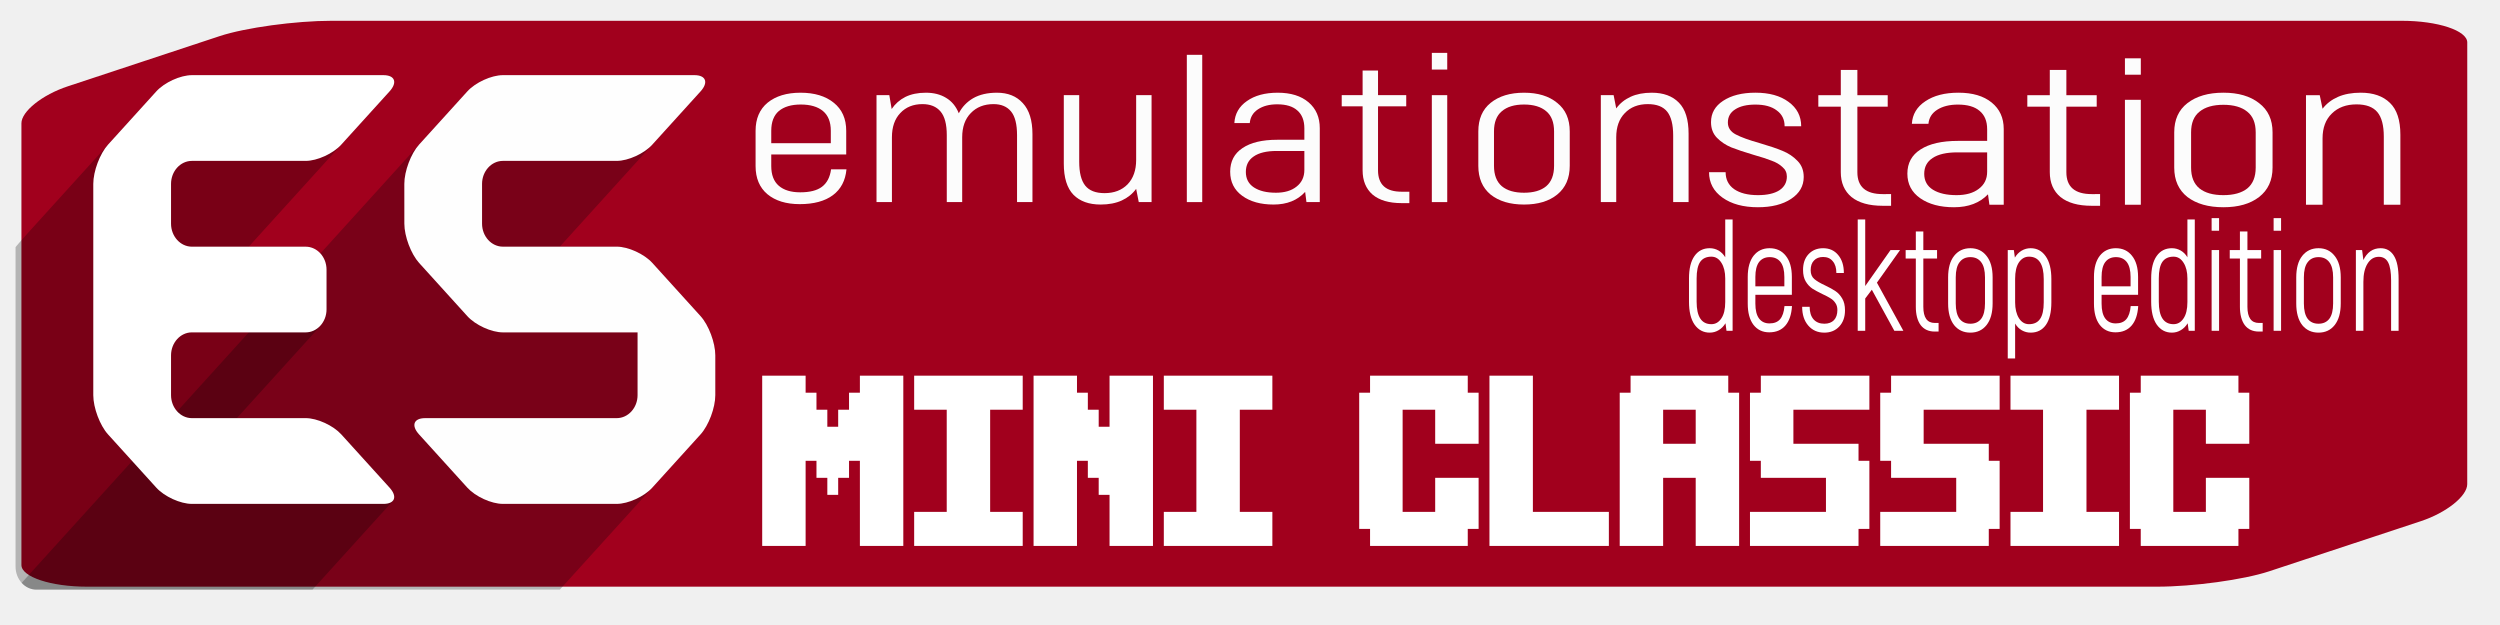
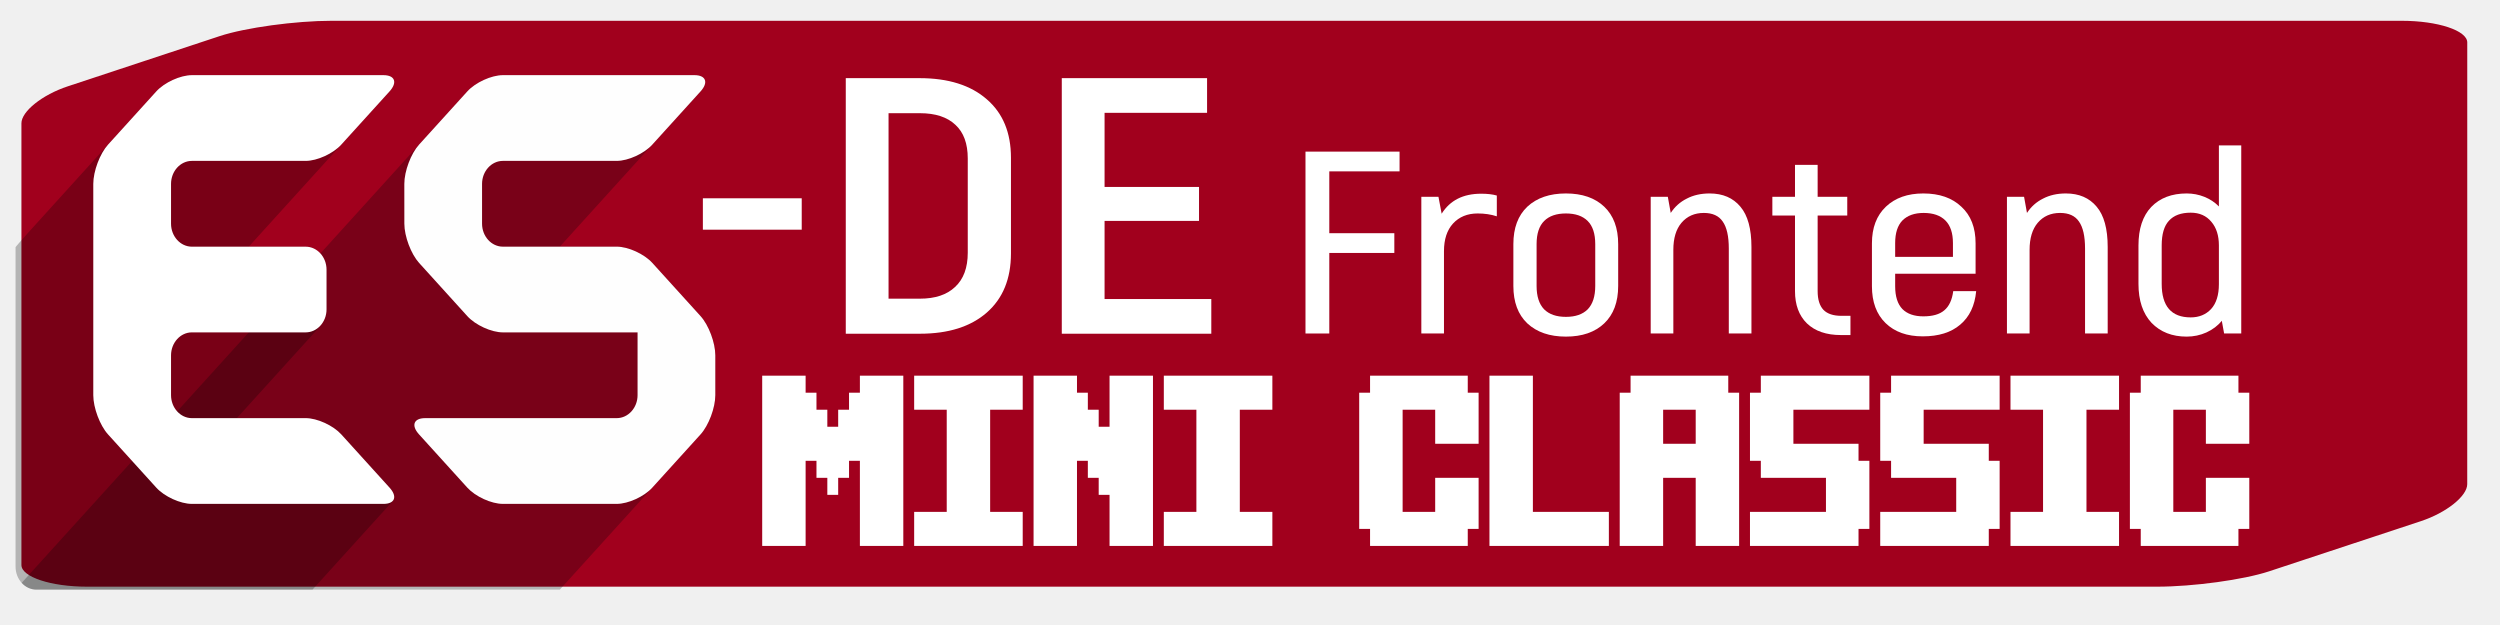
<svg xmlns="http://www.w3.org/2000/svg" xmlns:xlink="http://www.w3.org/1999/xlink" version="1.1" x="0px" y="0px" width="2000" height="500" viewBox="0 0 2000 500" enable-background="new 0 0 1280 720" xml:space="preserve" id="svg80">
  <defs id="defs84">
    <rect x="431.47" y="407.892" width="516.349" height="75.448" id="rect433" />
    <linearGradient y2="227.338" x2="323.802" y1="542.322" x1="118.312" gradientUnits="userSpaceOnUse" id="SVGID_1_">
      <stop id="stop17" style="stop-color:#004E73" offset="0" />
      <stop id="stop19" style="stop-color:#00A1B0" offset="1" />
    </linearGradient>
    <linearGradient y2="288.386" x2="399.8" y1="540.373" x1="144.813" gradientUnits="userSpaceOnUse" id="SVGID_2_">
      <stop id="stop26" style="stop-color:#D3D3D3" offset="0.308" />
      <stop id="stop28" style="stop-color:#FFFFFF" offset="0.675" />
    </linearGradient>
    <linearGradient y2="213.967" x2="326.257" y1="465.954" x1="71.27" gradientUnits="userSpaceOnUse" id="SVGID_3_" xlink:href="#SVGID_2_">
      <stop id="stop37" style="stop-color:#D3D3D3" offset="0.308" />
      <stop id="stop39" style="stop-color:#FFFFFF" offset="0.675" />
    </linearGradient>
  </defs>
  <g id="Layer_2">
</g>
  <g id="Layer_3">
</g>
  <path d="M 568.44,340.011 Z" id="path3" style="fill:#c90012;stroke-width:1.441" />
-   <path d="M 568.44,210.693 Z" id="path5" style="fill:#c90012;stroke-width:1.441" />
-   <path d="M 568.44,81.329 Z" id="path7" style="fill:#c90012;stroke-width:1.441" />
-   <path d="M 568.44,145.999 Z" id="path9" style="fill:#c90012;stroke-width:1.441" />
+   <path d="M 571.016,249.612 Z" id="path5" style="fill:#c90012;stroke-width:2.044" />
+   <path d="M 571.016,66.013 Z" id="path7" style="fill:#c90012;stroke-width:2.044" />
+   <path d="M 571.016,157.795 Z" id="path9" style="fill:#c90012;stroke-width:2.044" />
  <path d="M 568.44,404.681 Z" id="path11" style="fill:#c90012;stroke-width:1.441" />
-   <path d="M 568.44,275.33 Z" id="path13" style="fill:#c90012;stroke-width:1.441" />
-   <path d="M 568.44,16.633 Z" id="path15" style="fill:#c90012;stroke-width:1.441" />
+   <path d="M 571.016,341.347 Z" id="path13" style="fill:#c90012;stroke-width:2.044" />
+   <path d="M 571.016,-25.806 Z" id="path15" style="fill:#c90012;stroke-width:2.044" />
  <path d="m 1973.809,33.966 c 0,-9.533 -23.596,-17.332 -52.418,-17.332 H 265.248 c -28.85,0 -69.123,5.514 -89.51,12.256 L 54.216,69.061 C 33.815,75.803 17.139,89.115 17.139,98.648 V 452.005 c 0,9.535 23.596,17.333 52.423,17.333 H 1725.7 c 28.826,0 69.123,-5.516 89.51,-12.255 l 121.503,-40.156 c 20.392,-6.734 37.073,-20.054 37.073,-29.591 z" id="path22" style="fill:#a1001d;fill-opacity:1;stroke-width:2.714" />
  <g id="g9242" transform="matrix(1.128305,0,0,1.060765,-6.915861,-26.16166)">
    <path enable-background="new    " d="M 502.862,263.077 468.644,222.932 C 462.9,216.195 451.548,210.677 443.424,210.679 H 417.825 c -8.129,0.002 -14.776,0.002 -14.776,0.002 0,0 4.697,-5.514 10.445,-12.256 L 502.862,93.584 c 5.745,-6.742 3.796,-12.256 -4.326,-12.256 H 362.701 c -8.127,0 -19.474,5.514 -25.22,12.256 L 27.967,456.664 c -2.427,2.841 -4.677,5.483 -6.478,7.592 2.676,3.138 6.365,5.085 10.421,5.085 0.007,0 0.013,0 0.021,0 H 164.864 388.279 c 8.127,0 14.792,-0.02 14.806,-0.036 0.02,-0.025 4.733,-5.558 10.48,-12.295 l 89.298,-104.746 c 5.745,-6.734 10.445,-20.054 10.445,-29.588 V 292.664 c -0.003,-9.536 -4.701,-22.855 -10.447,-29.588 z" id="path24" style="opacity:0.25;fill:#000406;fill-opacity:1;stroke-width:1.441" />
    <path d="m 362.691,275.341 c -8.123,0 -19.474,-5.517 -25.216,-12.259 l -34.193,-40.128 c -5.747,-6.742 -10.449,-20.058 -10.46,-29.593 l -0.016,-30.029 c -0.01,-9.533 4.688,-22.847 10.435,-29.589 l 34.234,-40.157 c 5.747,-6.742 17.092,-12.256 25.22,-12.256 h 135.841 c 8.122,0 10.072,5.514 4.326,12.256 l -34.234,40.157 c -5.745,6.742 -17.092,12.256 -25.22,12.256 H 362.696 c -8.129,0 -14.776,7.798 -14.776,17.332 v 30.029 c 0,9.533 6.647,17.332 14.77,17.329 l 80.73,-0.01 c 8.122,-0.003 19.476,5.513 25.22,12.253 l 34.218,40.145 c 5.745,6.731 10.445,20.051 10.445,29.588 v 30.012 c 0,9.532 -4.697,22.852 -10.445,29.588 l -34.233,40.162 c -5.747,6.734 -17.094,12.255 -25.221,12.255 h -80.712 c -8.129,0 -19.474,-5.517 -25.22,-12.255 l -34.234,-40.162 c -5.745,-6.734 -3.801,-12.255 4.326,-12.255 h 135.841 c 8.129,0 14.776,-7.798 14.776,-17.332 v -30.015 c 0,-9.537 0,-17.335 0.004,-17.335 0.005,0 -6.642,0 -14.766,0 z" id="path31" style="fill:#fefefe;fill-opacity:1;stroke-width:1.441" />
    <g id="g35" style="opacity:0.25;fill:#000000;fill-opacity:1" transform="matrix(1.329946,0,0,1.560292,-5.470352,-349.7889)">
      <path style="fill:#000000;fill-opacity:1" d="m 17.008,370.877 c 0,-6.109 0,-11.238 0,-11.393 0,-0.155 3.532,-3.818 7.854,-8.138 L 92.047,284.16 c 4.321,-4.321 12.855,-7.855 18.963,-7.855 h 102.15 c 6.108,0 7.574,3.534 3.253,7.855 l -67.197,67.182 c -4.32,4.321 -7.853,7.855 -7.853,7.855 0,0 4.998,0.002 11.11,0.006 l 19.228,0.007 c 6.108,0.004 10.75,4.993 10.318,11.086 l -1.114,15.593 c -0.433,6.092 -1.707,11.997 -2.833,13.122 -1.125,1.125 -5.576,5.58 -9.896,9.896 l -25.201,25.201 c -4.32,4.315 -7.885,7.885 -7.922,7.918 -0.034,0.034 4.933,0.064 11.041,0.062 h 17.979 c 6.108,-0.004 14.784,3.379 19.281,7.519 l 26.836,24.694 c 4.497,4.137 8.181,7.623 8.058,7.75 -0.126,0.126 -3.766,3.762 -8.087,8.083 l -34.827,34.85 -147.212,0.002 c -6.107,0 -11.105,-4.998 -11.105,-11.11 z" id="path33" />
    </g>
    <path d="m 142.167,340.011 c -8.122,0 -14.768,-7.798 -14.768,-17.332 v -30.012 c 0,-9.536 6.647,-17.335 14.768,-17.335 h 80.714 c 8.123,0 14.77,-7.798 14.77,-17.332 v -29.967 c 0,-9.537 -6.647,-17.335 -14.77,-17.335 h -80.714 c -8.122,0 -14.768,-7.798 -14.768,-17.332 v -30.029 c 0,-9.533 6.647,-17.332 14.768,-17.332 h 80.714 c 8.123,0 19.474,-5.514 25.221,-12.255 l 34.245,-40.163 c 5.747,-6.739 3.797,-12.253 -4.326,-12.253 H 142.167 c -8.122,0 -19.474,5.514 -25.22,12.256 L 82.718,133.746 c -5.745,6.742 -10.449,20.056 -10.449,29.589 v 159.345 c 0,9.533 4.704,22.852 10.449,29.588 l 34.229,40.162 c 5.747,6.734 17.096,12.255 25.22,12.255 h 135.845 c 8.129,0 10.073,-5.517 4.326,-12.256 l -34.234,-40.168 c -5.745,-6.742 -17.095,-12.259 -25.221,-12.259 z" id="path42" style="fill:#ffffff;fill-opacity:1;stroke-width:1.441" />
-   </g>
-   <g id="g1404" transform="matrix(0.9862493,0,0,0.8182496,109.4032,-114.6953)">
-     <path id="path1244" style="font-style:normal;font-variant:normal;font-weight:500;font-stretch:normal;font-size:209.869px;line-height:1.25;font-family:Akrobat;-inkscape-font-specification:'Akrobat Medium';letter-spacing:0px;word-spacing:0px;fill:#fcfcfc;fill-opacity:1;stroke:none;stroke-width:1.07" d="m 575.697,305.698 q -1.271,16.53 -11.017,25.293 -9.746,8.763 -26.908,8.763 -16.526,0 -26.272,-9.759 -9.534,-9.759 -9.534,-27.484 v -34.455 q 0,-17.725 9.746,-27.484 9.958,-9.759 26.696,-9.759 16.95,0 26.908,9.759 10.17,9.759 10.17,27.484 v 23.103 H 514.678 v 11.352 q 0,12.945 6.144,19.319 6.144,6.373 17.374,6.373 11.653,0 17.585,-5.377 6.144,-5.576 7.416,-17.128 z m -37.078,-63.333 q -11.441,0 -17.797,6.373 -6.144,6.373 -6.144,19.319 v 12.149 h 48.307 v -12.149 q 0,-12.945 -6.356,-19.319 -6.356,-6.373 -18.009,-6.373 z" />
-     <path id="path1246" style="font-style:normal;font-variant:normal;font-weight:500;font-stretch:normal;font-size:209.869px;line-height:1.25;font-family:Akrobat;-inkscape-font-specification:'Akrobat Medium';letter-spacing:0px;word-spacing:0px;fill:#fcfcfc;fill-opacity:1;stroke:none;stroke-width:1.07" d="m 697.736,230.814 q 13.348,0 20.975,10.157 7.839,10.157 7.839,30.272 v 66.52 h -12.501 v -65.524 q 0,-15.933 -4.873,-23.103 -4.873,-7.17 -14.195,-7.17 -11.441,0 -18.433,8.763 -6.992,8.564 -6.992,23.7 v 63.333 h -12.501 v -65.524 q 0,-15.933 -5.085,-23.103 -5.085,-7.17 -14.619,-7.17 -11.229,0 -18.009,8.763 -6.78,8.564 -6.78,23.7 v 63.333 H 600.062 V 233.204 h 10.382 l 1.907,13.543 q 4.237,-7.568 11.017,-11.75 6.992,-4.182 16.738,-4.182 9.534,0 16.314,4.979 6.992,4.979 10.382,15.136 4.026,-9.361 11.653,-14.738 7.839,-5.377 19.28,-5.377 z" />
-     <path id="path1248" style="font-style:normal;font-variant:normal;font-weight:500;font-stretch:normal;font-size:209.869px;line-height:1.25;font-family:Akrobat;-inkscape-font-specification:'Akrobat Medium';letter-spacing:0px;word-spacing:0px;fill:#fcfcfc;fill-opacity:1;stroke:none;stroke-width:1.07" d="m 823.165,233.204 v 104.559 h -10.382 l -2.119,-12.945 q -4.449,7.369 -11.653,11.352 -7.204,3.983 -17.162,3.983 -14.196,0 -22.035,-9.56 -7.839,-9.759 -7.839,-30.472 v -66.918 h 12.501 v 65.125 q 0,15.933 4.873,23.302 4.873,7.369 15.679,7.369 11.653,0 18.645,-8.564 6.992,-8.763 6.992,-23.899 v -63.333 z" />
-     <path id="path1250" style="font-style:normal;font-variant:normal;font-weight:500;font-stretch:normal;font-size:209.869px;line-height:1.25;font-family:Akrobat;-inkscape-font-specification:'Akrobat Medium';letter-spacing:0px;word-spacing:0px;fill:#fcfcfc;fill-opacity:1;stroke:none;stroke-width:1.07" d="m 851.768,193.77 h 12.501 v 143.993 h -12.501 z" />
-     <path id="path1252" style="font-style:normal;font-variant:normal;font-weight:500;font-stretch:normal;font-size:209.869px;line-height:1.25;font-family:Akrobat;-inkscape-font-specification:'Akrobat Medium';letter-spacing:0px;word-spacing:0px;fill:#fcfcfc;fill-opacity:1;stroke:none;stroke-width:1.07" d="m 925.499,230.814 q 15.89,0 25.001,9.361 9.111,9.361 9.111,25.293 v 72.295 h -10.806 l -1.059,-9.958 q -9.322,12.348 -25.637,12.348 -15.679,0 -25.425,-8.564 -9.746,-8.564 -9.746,-23.501 0,-15.136 9.958,-23.103 9.958,-8.166 28.179,-8.166 h 22.035 v -11.153 q 0,-11.551 -5.721,-17.526 -5.509,-5.975 -16.314,-5.975 -9.534,0 -15.679,4.979 -5.932,4.78 -6.568,13.344 H 890.328 q 0.636,-13.543 10.17,-21.509 9.534,-8.166 25.001,-8.166 z m -1.483,97.788 q 10.594,0 16.738,-5.975 6.356,-5.975 6.356,-16.331 v -18.522 h -22.459 q -12.289,0 -18.645,5.377 -6.356,5.178 -6.356,15.136 0,9.958 6.568,15.136 6.568,5.178 17.797,5.178 z" />
-     <path id="path1254" style="font-style:normal;font-variant:normal;font-weight:500;font-stretch:normal;font-size:209.869px;line-height:1.25;font-family:Akrobat;-inkscape-font-specification:'Akrobat Medium';letter-spacing:0px;word-spacing:0px;fill:#fcfcfc;fill-opacity:1;stroke:none;stroke-width:1.07" d="m 1032.283,327.606 v 11.153 h -6.356 q -15.255,0 -23.518,-8.365 -8.051,-8.564 -8.051,-23.7 v -62.536 h -16.95 v -10.954 h 16.95 v -24.098 h 12.501 v 24.098 h 22.882 v 10.954 h -22.882 v 62.536 q 0,20.912 19.069,20.912 z" />
-     <path id="path1258" style="font-style:normal;font-variant:normal;font-weight:500;font-stretch:normal;font-size:209.869px;line-height:1.25;font-family:Akrobat;-inkscape-font-specification:'Akrobat Medium';letter-spacing:0px;word-spacing:0px;fill:#fcfcfc;fill-opacity:1;stroke:none;stroke-width:1.07" d="m 1125.295,340.153 q -16.95,0 -27.12,-9.759 -9.958,-9.958 -9.958,-28.082 v -33.658 q 0,-18.124 9.958,-27.882 10.17,-9.958 27.12,-9.958 16.95,0 26.908,9.958 10.17,9.759 10.17,27.882 v 33.658 q 0,18.124 -10.17,28.082 -9.958,9.759 -26.908,9.759 z m 0,-11.551 q 11.653,0 18.009,-6.373 6.356,-6.572 6.356,-19.916 v -33.658 q 0,-13.344 -6.356,-19.717 -6.356,-6.572 -18.009,-6.572 -11.653,0 -18.009,6.572 -6.356,6.373 -6.356,19.717 v 33.658 q 0,13.344 6.356,19.916 6.356,6.373 18.009,6.373 z" />
-     <path id="path1260" style="font-style:normal;font-variant:normal;font-weight:500;font-stretch:normal;font-size:209.869px;line-height:1.25;font-family:Akrobat;-inkscape-font-specification:'Akrobat Medium';letter-spacing:0px;word-spacing:0px;fill:#fcfcfc;fill-opacity:1;stroke:none;stroke-width:1.07" d="m 1228.901,230.814 q 14.195,0 22.035,9.759 7.839,9.56 7.839,30.272 v 66.918 h -12.501 v -65.125 q 0,-15.933 -4.873,-23.302 -4.873,-7.369 -15.679,-7.369 -11.653,0 -18.645,8.763 -6.992,8.564 -6.992,23.7 v 63.333 h -12.5 V 233.204 h 10.382 l 2.119,12.945 q 4.449,-7.369 11.653,-11.352 7.204,-3.983 17.162,-3.983 z" />
-     <g id="g1328">
-       <path d="m 1050.504,233.204 h 12.501 v 104.559 h -12.501 z" style="font-style:normal;font-variant:normal;font-weight:500;font-stretch:normal;font-size:209.869px;line-height:1.25;font-family:Akrobat;-inkscape-font-specification:'Akrobat Medium';letter-spacing:0px;word-spacing:0px;fill:#fcfcfc;fill-opacity:1;stroke:none;stroke-width:1.07" id="path1256" />
-       <path id="path1305" style="font-style:normal;font-variant:normal;font-weight:500;font-stretch:normal;font-size:209.869px;line-height:1.25;font-family:Akrobat;-inkscape-font-specification:'Akrobat Medium';letter-spacing:0px;word-spacing:0px;fill:#fcfcfc;fill-opacity:1;stroke:none;stroke-width:0.998" d="m 1050.504,191.865 h 12.501 v 16.322 h -12.501 z" />
-     </g>
-   </g>
-   <g id="g1391" transform="matrix(1.016032,0,0,0.8028506,854.5503,-251.7061)">
-     <path id="path1263" style="font-style:normal;font-variant:normal;font-weight:500;font-stretch:normal;font-size:219.09px;line-height:1.25;font-family:Akrobat;-inkscape-font-specification:'Akrobat Medium';letter-spacing:0px;word-spacing:0px;fill:#fcfcfc;fill-opacity:1;stroke:none;stroke-width:1.117" d="m 543.085,520.023 q -17.252,0 -27.869,-9.564 -10.617,-9.564 -10.617,-25.365 h 13.05 q 0,10.811 6.635,16.841 6.857,6.029 18.801,6.029 10.838,0 16.81,-4.782 5.972,-4.99 5.972,-13.722 0,-5.822 -3.539,-9.564 -3.318,-3.95 -8.405,-6.237 -4.866,-2.495 -14.156,-5.822 -11.059,-4.158 -17.695,-7.485 -6.635,-3.534 -11.28,-9.564 -4.645,-6.029 -4.645,-15.593 0,-13.306 9.511,-21.207 9.732,-8.109 25.436,-8.109 16.368,0 26.1,9.148 9.953,9.148 9.953,24.326 h -13.05 q 0,-10.188 -6.193,-15.801 -5.972,-5.822 -16.81,-5.822 -10.174,0 -15.925,4.782 -5.751,4.574 -5.751,13.098 0,7.693 6.193,11.851 6.193,4.158 19.022,8.732 11.28,4.158 17.916,7.693 6.857,3.534 11.723,9.98 4.866,6.237 4.866,16.009 0,13.514 -9.953,21.831 -9.953,8.316 -26.1,8.316 z" />
-     <path id="path1265" style="font-style:normal;font-variant:normal;font-weight:500;font-stretch:normal;font-size:219.09px;line-height:1.25;font-family:Akrobat;-inkscape-font-specification:'Akrobat Medium';letter-spacing:0px;word-spacing:0px;fill:#fcfcfc;fill-opacity:1;stroke:none;stroke-width:1.117" d="m 647.925,506.925 v 11.643 h -6.635 q -15.925,0 -24.551,-8.732 -8.405,-8.94 -8.405,-24.741 v -65.284 h -17.695 v -11.435 h 17.695 v -25.157 h 13.05 v 25.157 h 23.888 v 11.435 h -23.888 v 65.284 q 0,21.831 19.906,21.831 z" />
-     <path id="path1267" style="font-style:normal;font-variant:normal;font-weight:500;font-stretch:normal;font-size:219.09px;line-height:1.25;font-family:Akrobat;-inkscape-font-specification:'Akrobat Medium';letter-spacing:0px;word-spacing:0px;fill:#fcfcfc;fill-opacity:1;stroke:none;stroke-width:1.117" d="m 701.009,405.88 q 16.589,0 26.1,9.772 9.511,9.772 9.511,26.405 v 75.472 H 725.339 l -1.106,-10.396 q -9.732,12.891 -26.763,12.891 -16.368,0 -26.542,-8.94 -10.174,-8.94 -10.174,-24.534 0,-15.801 10.396,-24.118 10.396,-8.524 29.417,-8.524 h 23.003 v -11.643 q 0,-12.059 -5.972,-18.296 -5.751,-6.237 -17.031,-6.237 -9.953,0 -16.368,5.198 -6.193,4.99 -6.857,13.93 H 664.293 q 0.664,-14.138 10.617,-22.454 9.953,-8.524 26.1,-8.524 z m -1.548,102.085 q 11.059,0 17.473,-6.237 6.635,-6.237 6.635,-17.049 v -19.336 h -23.445 q -12.829,0 -19.464,5.614 -6.635,5.406 -6.635,15.801 0,10.396 6.857,15.801 6.857,5.406 18.579,5.406 z" />
-     <path id="path1269" style="font-style:normal;font-variant:normal;font-weight:500;font-stretch:normal;font-size:219.09px;line-height:1.25;font-family:Akrobat;-inkscape-font-specification:'Akrobat Medium';letter-spacing:0px;word-spacing:0px;fill:#fcfcfc;fill-opacity:1;stroke:none;stroke-width:1.117" d="m 812.485,506.925 v 11.643 h -6.635 q -15.925,0 -24.551,-8.732 -8.405,-8.94 -8.405,-24.741 v -65.284 h -17.695 v -11.435 h 17.695 v -25.157 h 13.05 v 25.157 h 23.888 v 11.435 h -23.888 v 65.284 q 0,21.831 19.906,21.831 z" />
-     <path id="path1273" style="font-style:normal;font-variant:normal;font-weight:500;font-stretch:normal;font-size:219.09px;line-height:1.25;font-family:Akrobat;-inkscape-font-specification:'Akrobat Medium';letter-spacing:0px;word-spacing:0px;fill:#fcfcfc;fill-opacity:1;stroke:none;stroke-width:1.117" d="m 909.583,520.023 q -17.695,0 -28.311,-10.188 -10.396,-10.396 -10.396,-29.316 v -35.137 q 0,-18.92 10.396,-29.108 10.617,-10.396 28.311,-10.396 17.695,0 28.09,10.396 10.617,10.188 10.617,29.108 v 35.137 q 0,18.92 -10.617,29.316 -10.396,10.188 -28.09,10.188 z m 0,-12.059 q 12.165,0 18.801,-6.653 6.635,-6.861 6.635,-20.791 v -35.137 q 0,-13.93 -6.635,-20.583 -6.635,-6.861 -18.801,-6.861 -12.165,0 -18.801,6.861 -6.635,6.653 -6.635,20.583 v 35.137 q 0,13.93 6.635,20.791 6.635,6.653 18.801,6.653 z" />
-     <path id="path1275" style="font-style:normal;font-variant:normal;font-weight:500;font-stretch:normal;font-size:219.09px;line-height:1.25;font-family:Akrobat;-inkscape-font-specification:'Akrobat Medium';letter-spacing:0px;word-spacing:0px;fill:#fcfcfc;fill-opacity:1;stroke:none;stroke-width:1.117" d="m 1017.742,405.88 q 14.819,0 23.003,10.188 8.184,9.98 8.184,31.603 v 69.858 h -13.05 v -67.987 q 0,-16.633 -5.087,-24.326 -5.087,-7.693 -16.367,-7.693 -12.165,0 -19.464,9.148 -7.299,8.94 -7.299,24.741 v 66.116 H 974.611 V 408.374 h 10.838 l 2.212,13.514 q 4.645,-7.693 12.165,-11.851 7.52,-4.158 17.916,-4.158 z" />
-     <g transform="translate(-218.4486,179.7647)" id="g1334">
-       <path id="path1330" style="font-style:normal;font-variant:normal;font-weight:500;font-stretch:normal;font-size:209.869px;line-height:1.25;font-family:Akrobat;-inkscape-font-specification:'Akrobat Medium';letter-spacing:0px;word-spacing:0px;fill:#fcfcfc;fill-opacity:1;stroke:none;stroke-width:1.07" d="m 1050.504,233.204 h 12.501 v 104.559 h -12.501 z" />
-       <path d="m 1050.504,191.865 h 12.501 v 16.322 h -12.501 z" style="font-style:normal;font-variant:normal;font-weight:500;font-stretch:normal;font-size:209.869px;line-height:1.25;font-family:Akrobat;-inkscape-font-specification:'Akrobat Medium';letter-spacing:0px;word-spacing:0px;fill:#fcfcfc;fill-opacity:1;stroke:none;stroke-width:0.998" id="path1332" />
-     </g>
-   </g>
-   <g id="g1380" transform="matrix(1.674174,0,0,2.829869,163.0904,-1350.172)">
-     <path d="m 730.507,539.152 v 31.477 h -2.916 l -0.486,-2.13 q -1.276,1.261 -3.281,1.956 -1.944,0.696 -4.253,0.696 -4.496,0 -7.23,-2.261 -2.673,-2.261 -2.673,-6.478 v -6.565 q 0,-4.174 2.613,-6.348 2.613,-2.217 7.291,-2.217 2.248,0 4.192,0.652 1.944,0.652 3.22,1.913 v -10.695 z m -10.146,29.608 q 2.916,0 4.739,-1.609 1.883,-1.609 1.883,-4.652 v -6.652 q 0,-2.739 -1.823,-4.435 -1.823,-1.739 -4.8,-1.739 -3.585,0 -5.347,1.478 -1.701,1.478 -1.701,4.696 v 6.565 q 0,6.348 7.048,6.348 z" style="font-style:normal;font-variant:normal;font-weight:500;font-stretch:normal;font-size:54.709px;line-height:1.25;font-family:Akrobat;-inkscape-font-specification:'Akrobat Medium';letter-spacing:0px;word-spacing:0px;fill:#ffffff;fill-opacity:1;stroke:none;stroke-width:1.285" id="path1215" />
-     <path d="m 758.88,563.63 q -0.365,3.609 -3.159,5.522 -2.795,1.913 -7.716,1.913 -4.739,0 -7.534,-2.13 -2.734,-2.13 -2.734,-6 v -7.521 q 0,-3.869 2.795,-6 2.856,-2.13 7.655,-2.13 4.861,0 7.716,2.13 2.916,2.13 2.916,6 v 5.043 H 741.382 v 2.478 q 0,2.826 1.762,4.217 1.762,1.391 4.982,1.391 3.342,0 5.043,-1.174 1.762,-1.217 2.127,-3.739 z M 748.248,549.804 q -3.281,0 -5.104,1.391 -1.762,1.391 -1.762,4.217 v 2.652 h 13.853 v -2.652 q 0,-2.826 -1.823,-4.217 -1.823,-1.391 -5.164,-1.391 z" style="font-style:normal;font-variant:normal;font-weight:500;font-stretch:normal;font-size:54.709px;line-height:1.25;font-family:Akrobat;-inkscape-font-specification:'Akrobat Medium';letter-spacing:0px;word-spacing:0px;fill:#ffffff;fill-opacity:1;stroke:none;stroke-width:1.285" id="path1217" />
-     <path d="m 774.312,571.151 q -4.739,0 -7.655,-2 -2.916,-2 -2.916,-5.304 h 3.585 q 0,2.261 1.823,3.522 1.883,1.261 5.164,1.261 2.977,0 4.618,-1 1.64,-1.043 1.64,-2.869 0,-1.217 -0.972,-2 -0.911,-0.826 -2.309,-1.304 -1.337,-0.522 -3.888,-1.217 -3.038,-0.87 -4.861,-1.565 -1.823,-0.739 -3.099,-2 -1.276,-1.261 -1.276,-3.261 0,-2.783 2.613,-4.435 2.673,-1.696 6.987,-1.696 4.496,0 7.169,1.913 2.734,1.913 2.734,5.087 h -3.585 q 0,-2.13 -1.701,-3.304 -1.64,-1.217 -4.618,-1.217 -2.795,0 -4.375,1 -1.58,0.957 -1.58,2.739 0,1.609 1.701,2.478 1.701,0.87 5.225,1.826 3.099,0.87 4.921,1.609 1.883,0.739 3.22,2.087 1.337,1.304 1.337,3.348 0,2.826 -2.734,4.565 -2.734,1.739 -7.169,1.739 z" style="font-style:normal;font-variant:normal;font-weight:500;font-stretch:normal;font-size:54.709px;line-height:1.25;font-family:Akrobat;-inkscape-font-specification:'Akrobat Medium';letter-spacing:0px;word-spacing:0px;fill:#ffffff;fill-opacity:1;stroke:none;stroke-width:1.285" id="path1219" />
-     <path d="m 797.035,559.021 -3.159,2.478 v 9.13 h -3.585 v -31.477 h 3.585 v 18.826 l 12.091,-10.174 h 4.557 l -11.058,9.217 12.637,13.608 h -4.314 z" style="font-style:normal;font-variant:normal;font-weight:500;font-stretch:normal;font-size:54.709px;line-height:1.25;font-family:Akrobat;-inkscape-font-specification:'Akrobat Medium';letter-spacing:0px;word-spacing:0px;fill:#ffffff;fill-opacity:1;stroke:none;stroke-width:1.285" id="path1221" />
-     <path d="m 828.933,568.412 v 2.435 h -1.823 q -4.374,0 -6.744,-1.826 -2.309,-1.87 -2.309,-5.174 v -13.652 h -4.861 v -2.391 h 4.861 v -5.261 h 3.585 v 5.261 h 6.562 v 2.391 h -6.562 v 13.652 q 0,4.565 5.468,4.565 z" style="font-style:normal;font-variant:normal;font-weight:500;font-stretch:normal;font-size:54.709px;line-height:1.25;font-family:Akrobat;-inkscape-font-specification:'Akrobat Medium';letter-spacing:0px;word-spacing:0px;fill:#ffffff;fill-opacity:1;stroke:none;stroke-width:1.285" id="path1223" />
-     <path d="m 844.122,571.151 q -4.861,0 -7.777,-2.13 -2.856,-2.174 -2.856,-6.13 v -7.348 q 0,-3.956 2.856,-6.087 2.916,-2.174 7.777,-2.174 4.861,0 7.716,2.174 2.916,2.13 2.916,6.087 v 7.348 q 0,3.956 -2.916,6.13 -2.856,2.13 -7.716,2.13 z m 0,-2.522 q 3.342,0 5.164,-1.391 1.823,-1.435 1.823,-4.348 v -7.348 q 0,-2.913 -1.823,-4.304 -1.823,-1.435 -5.164,-1.435 -3.342,0 -5.164,1.435 -1.823,1.391 -1.823,4.304 v 7.348 q 0,2.913 1.823,4.348 1.823,1.391 5.164,1.391 z" style="font-style:normal;font-variant:normal;font-weight:500;font-stretch:normal;font-size:54.709px;line-height:1.25;font-family:Akrobat;-inkscape-font-specification:'Akrobat Medium';letter-spacing:0px;word-spacing:0px;fill:#ffffff;fill-opacity:1;stroke:none;stroke-width:1.285" id="path1225" />
-     <path d="m 872.92,547.282 q 4.496,0 7.169,2.261 2.734,2.261 2.734,6.478 v 6.565 q 0,4.174 -2.613,6.391 -2.613,2.174 -7.291,2.174 -2.248,0 -4.192,-0.652 -1.944,-0.652 -3.22,-1.913 v 9.869 h -3.524 v -30.651 h 2.916 l 0.486,2.13 q 1.276,-1.261 3.22,-1.956 2.005,-0.696 4.314,-0.696 z m 6.258,8.739 q 0,-6.348 -7.048,-6.348 -2.916,0 -4.8,1.609 -1.823,1.609 -1.823,4.652 v 6.652 q 0,2.739 1.823,4.478 1.823,1.696 4.8,1.696 3.585,0 5.286,-1.478 1.762,-1.478 1.762,-4.696 z" style="font-style:normal;font-variant:normal;font-weight:500;font-stretch:normal;font-size:54.709px;line-height:1.25;font-family:Akrobat;-inkscape-font-specification:'Akrobat Medium';letter-spacing:0px;word-spacing:0px;fill:#ffffff;fill-opacity:1;stroke:none;stroke-width:1.285" id="path1227" />
-     <path d="m 924.321,563.63 q -0.365,3.609 -3.159,5.522 -2.795,1.913 -7.716,1.913 -4.739,0 -7.534,-2.13 -2.734,-2.13 -2.734,-6 v -7.521 q 0,-3.869 2.795,-6 2.856,-2.13 7.655,-2.13 4.861,0 7.716,2.13 2.916,2.13 2.916,6 v 5.043 H 906.823 v 2.478 q 0,2.826 1.762,4.217 1.762,1.391 4.982,1.391 3.342,0 5.043,-1.174 1.762,-1.217 2.126,-3.739 z M 913.688,549.804 q -3.281,0 -5.104,1.391 -1.762,1.391 -1.762,4.217 v 2.652 h 13.853 v -2.652 q 0,-2.826 -1.823,-4.217 -1.823,-1.391 -5.164,-1.391 z" style="font-style:normal;font-variant:normal;font-weight:500;font-stretch:normal;font-size:54.709px;line-height:1.25;font-family:Akrobat;-inkscape-font-specification:'Akrobat Medium';letter-spacing:0px;word-spacing:0px;fill:#ffffff;fill-opacity:1;stroke:none;stroke-width:1.285" id="path1229" />
-     <path d="m 951.357,539.152 v 31.477 h -2.916 l -0.486,-2.13 q -1.276,1.261 -3.281,1.956 -1.944,0.696 -4.253,0.696 -4.496,0 -7.23,-2.261 -2.673,-2.261 -2.673,-6.478 v -6.565 q 0,-4.174 2.613,-6.348 2.613,-2.217 7.291,-2.217 2.248,0 4.192,0.652 1.944,0.652 3.22,1.913 v -10.695 z m -10.146,29.608 q 2.916,0 4.739,-1.609 1.883,-1.609 1.883,-4.652 v -6.652 q 0,-2.739 -1.823,-4.435 -1.823,-1.739 -4.8,-1.739 -3.585,0 -5.347,1.478 -1.701,1.478 -1.701,4.696 v 6.565 q 0,6.348 7.048,6.348 z" style="font-style:normal;font-variant:normal;font-weight:500;font-stretch:normal;font-size:54.709px;line-height:1.25;font-family:Akrobat;-inkscape-font-specification:'Akrobat Medium';letter-spacing:0px;word-spacing:0px;fill:#ffffff;fill-opacity:1;stroke:none;stroke-width:1.285" id="path1231" />
-     <path d="m 983.802,568.412 v 2.435 h -1.823 q -4.375,0 -6.744,-1.826 -2.309,-1.87 -2.309,-5.174 v -13.652 h -4.861 v -2.391 h 4.861 v -5.261 h 3.585 v 5.261 h 6.562 v 2.391 h -6.562 v 13.652 q 0,4.565 5.468,4.565 z" style="font-style:normal;font-variant:normal;font-weight:500;font-stretch:normal;font-size:54.709px;line-height:1.25;font-family:Akrobat;-inkscape-font-specification:'Akrobat Medium';letter-spacing:0px;word-spacing:0px;fill:#ffffff;fill-opacity:1;stroke:none;stroke-width:1.285" id="path1235" />
-     <path d="m 1010.474,571.151 q -4.861,0 -7.777,-2.13 -2.856,-2.174 -2.856,-6.13 v -7.348 q 0,-3.956 2.856,-6.087 2.916,-2.174 7.777,-2.174 4.861,0 7.716,2.174 2.916,2.13 2.916,6.087 v 7.348 q 0,3.956 -2.916,6.13 -2.856,2.13 -7.716,2.13 z m 0,-2.522 q 3.342,0 5.164,-1.391 1.823,-1.435 1.823,-4.348 v -7.348 q 0,-2.913 -1.823,-4.304 -1.823,-1.435 -5.164,-1.435 -3.342,0 -5.164,1.435 -1.823,1.391 -1.823,4.304 v 7.348 q 0,2.913 1.823,4.348 1.823,1.391 5.164,1.391 z" style="font-style:normal;font-variant:normal;font-weight:500;font-stretch:normal;font-size:54.709px;line-height:1.25;font-family:Akrobat;-inkscape-font-specification:'Akrobat Medium';letter-spacing:0px;word-spacing:0px;fill:#ffffff;fill-opacity:1;stroke:none;stroke-width:1.285" id="path1239" />
-     <path d="m 1040.184,547.282 q 4.071,0 6.319,2.13 2.248,2.087 2.248,6.608 v 14.608 h -3.585 v -14.217 q 0,-3.478 -1.397,-5.087 -1.397,-1.609 -4.496,-1.609 -3.342,0 -5.347,1.913 -2.005,1.87 -2.005,5.174 v 13.826 h -3.585 v -22.825 h 2.977 l 0.608,2.826 q 1.276,-1.609 3.342,-2.478 2.066,-0.87 4.921,-0.87 z" style="font-style:normal;font-variant:normal;font-weight:500;font-stretch:normal;font-size:54.709px;line-height:1.25;font-family:Akrobat;-inkscape-font-specification:'Akrobat Medium';letter-spacing:0px;word-spacing:0px;fill:#ffffff;fill-opacity:1;stroke:none;stroke-width:1.285" id="path1241" />
-     <g id="g1354" transform="matrix(0.2849651,0,0,0.2182955,660.0429,496.8967)">
-       <path d="m 1050.504,233.204 h 12.501 v 104.559 h -12.501 z" style="font-style:normal;font-variant:normal;font-weight:500;font-stretch:normal;font-size:209.869px;line-height:1.25;font-family:Akrobat;-inkscape-font-specification:'Akrobat Medium';letter-spacing:0px;word-spacing:0px;fill:#fcfcfc;fill-opacity:1;stroke:none;stroke-width:1.07" id="path1350" />
-       <path id="path1352" style="font-style:normal;font-variant:normal;font-weight:500;font-stretch:normal;font-size:209.869px;line-height:1.25;font-family:Akrobat;-inkscape-font-specification:'Akrobat Medium';letter-spacing:0px;word-spacing:0px;fill:#fcfcfc;fill-opacity:1;stroke:none;stroke-width:0.998" d="m 1050.504,191.865 h 12.501 v 16.322 h -12.501 z" />
-     </g>
-     <g transform="matrix(0.2849651,0,0,0.2182955,689.6698,496.8973)" id="g1360">
-       <path id="path1356" style="font-style:normal;font-variant:normal;font-weight:500;font-stretch:normal;font-size:209.869px;line-height:1.25;font-family:Akrobat;-inkscape-font-specification:'Akrobat Medium';letter-spacing:0px;word-spacing:0px;fill:#fcfcfc;fill-opacity:1;stroke:none;stroke-width:1.07" d="m 1050.504,233.204 h 12.501 v 104.559 h -12.501 z" />
-       <path d="m 1050.504,191.865 h 12.501 v 16.322 h -12.501 z" style="font-style:normal;font-variant:normal;font-weight:500;font-stretch:normal;font-size:209.869px;line-height:1.25;font-family:Akrobat;-inkscape-font-specification:'Akrobat Medium';letter-spacing:0px;word-spacing:0px;fill:#fcfcfc;fill-opacity:1;stroke:none;stroke-width:0.998" id="path1358" />
-     </g>
  </g>
  <g aria-label="Mini Classic " transform="matrix(3.618231,0,0,5.675098,-951.403,-2139.146)" id="text431" style="font-size:48px;font-family:'Upheaval TT (BRK)';-inkscape-font-specification:'Upheaval TT (BRK)';white-space:pre;shape-inside:url(#rect433);display:inline;fill:#ffffff;fill-rule:evenodd;stroke:#ffffff;stroke-width:0;stroke-linejoin:round;stroke-opacity:0.993">
    <path d="m 441.071,441.893 h 2.4 v 2.4 h 2.4 v 2.4 h 2.4 v -2.4 h 2.4 v -2.4 h 2.4 v 12 h 9.6 v -24 h -9.6 v 2.4 h -2.4 v 2.4 h -2.4 v 2.4 h -2.4 v -2.4 h -2.4 v -2.4 h -2.4 v -2.4 h -9.6 v 24 h 9.6 z" id="path9132" />
    <path d="m 465.071,434.693 h 7.2 v 14.4 h -7.2 v 4.8 h 24 v -4.8 h -7.2 v -14.4 h 7.2 v -4.8 h -24 z" id="path9134" />
    <path d="m 501.071,441.893 h 2.4 v 2.4 h 2.4 v 2.4 h 2.4 v 7.2 h 9.6 v -24 h -9.6 v 7.2 h -2.4 v -2.4 h -2.4 v -2.4 h -2.4 v -2.4 h -9.6 v 24 h 9.6 z" id="path9136" />
    <path d="m 520.271,434.693 h 7.2 v 14.4 h -7.2 v 4.8 h 24 v -4.8 h -7.2 v -14.4 h 7.2 v -4.8 h -24 z" id="path9138" />
    <path d="m 587.471,451.493 h 2.4 v -7.2 h -2.4 -7.2 v 4.8 h -7.2 v -14.4 h 7.2 v 4.8 h 9.6 v -7.2 h -2.4 v -2.4 h -14.4 -7.2 v 2.4 h -2.4 v 19.2 h 2.4 v 2.4 h 21.6 z" id="path9140" />
    <path d="m 592.271,453.893 h 26.4 v -4.8 h -16.8 v -19.2 h -9.6 z" id="path9142" />
    <path d="m 630.671,444.293 h 7.2 v 9.6 h 9.6 v -21.6 h -2.4 v -2.4 h -7.2 -14.4 v 2.4 h -2.4 v 21.6 h 9.6 z m 0,-9.6 h 7.2 v 4.8 h -7.2 z" id="path9144" />
    <path d="m 649.871,453.893 h 24 v -2.4 h 2.4 v -9.6 h -2.4 v -2.4 h -7.2 -7.2 v -4.8 h 16.8 v -4.8 h -24 v 2.4 h -2.4 v 9.6 h 2.4 v 2.4 h 14.4 v 4.8 h -16.8 z" id="path9146" />
    <path d="m 678.671,453.893 h 24 v -2.4 h 2.4 v -9.6 h -2.4 v -2.4 h -7.2 -7.2 v -4.8 h 16.8 v -4.8 h -24 v 2.4 h -2.4 v 9.6 h 2.4 v 2.4 h 14.4 v 4.8 h -16.8 z" id="path9148" />
    <path d="m 707.471,434.693 h 7.2 v 14.4 h -7.2 v 4.8 h 24 v -4.8 h -7.2 v -14.4 h 7.2 v -4.8 h -24 z" id="path9150" />
    <path d="m 757.871,451.493 h 2.4 v -7.2 h -2.4 -7.2 v 4.8 h -7.2 v -14.4 h 7.2 v 4.8 h 9.6 v -7.2 h -2.4 v -2.4 h -14.4 -7.2 v 2.4 h -2.4 v 19.2 h 2.4 v 2.4 h 21.6 z" id="path9152" />
  </g>
+   <g aria-label="Frontend" transform="matrix(1.789525,0,0,1.60143,1333.753,742.9953)" id="text139082" style="font-size:129.795px;line-height:1.25;font-family:Akrobat;-inkscape-font-specification:Akrobat;text-align:center;letter-spacing:0px;word-spacing:0px;text-anchor:middle;stroke-width:0.676">
+     <path d="m -151.055,-378.35 v 30.891 h 29.074 v 9.864 h -29.074 v 40.236 h -10.643 v -90.856 h 42.054 v 9.864 z" style="font-weight:600;-inkscape-font-specification:'Akrobat Semi-Bold';fill:#ffffff" id="path156490" />
+     <path d="m -83.173,-367.188 q 4.153,0 7.009,0.909 v 10.384 q -3.894,-1.428 -8.566,-1.428 -6.879,0 -11.033,5.062 -4.024,4.932 -4.024,13.758 v 41.145 h -10.124 v -68.272 h 7.658 l 1.428,8.437 q 5.581,-9.994 17.652,-9.994 z" style="font-weight:600;-inkscape-font-specification:'Akrobat Semi-Bold';fill:#ffffff" id="path156492" />
+     <path d="m -45.273,-295.801 q -10.903,0 -17.263,-6.62 -6.23,-6.62 -6.23,-18.69 v -20.897 q 0,-12.071 6.23,-18.69 6.36,-6.62 17.263,-6.62 10.903,0 17.133,6.62 6.23,6.62 6.23,18.69 v 20.897 q 0,12.071 -6.23,18.69 -6.23,6.62 -17.133,6.62 z m 0,-9.864 q 6.36,0 9.735,-3.764 3.375,-3.894 3.375,-11.682 v -20.897 q 0,-7.788 -3.375,-11.552 -3.375,-3.764 -9.735,-3.764 -6.36,0 -9.735,3.764 -3.375,3.764 -3.375,11.552 v 20.897 q 0,7.788 3.375,11.682 3.375,3.764 9.735,3.764 z" style="font-weight:600;-inkscape-font-specification:'Akrobat Semi-Bold';fill:#ffffff" id="path156494" />
+     <path d="m 18.976,-367.318 q 8.826,0 13.758,6.62 4.932,6.49 4.932,20.118 v 43.222 H 27.542 v -42.443 q 0,-9.215 -2.726,-13.499 -2.596,-4.283 -8.437,-4.283 -6.23,0 -9.994,4.932 -3.634,4.802 -3.634,13.499 v 41.794 H -7.373 v -68.272 h 7.658 l 1.298,8.047 q 2.726,-4.673 7.139,-7.139 4.413,-2.596 10.254,-2.596 z" style="font-weight:600;-inkscape-font-specification:'Akrobat Semi-Bold';fill:#ffffff" id="path156496" />
+     <path d="m 81.926,-306.184 v 9.605 h -4.283 q -9.735,0 -15.186,-5.841 -5.322,-5.841 -5.322,-16.095 v -37.77 h -10.124 v -9.345 h 10.124 v -15.965 h 10.124 v 15.965 h 13.239 v 9.345 H 67.259 v 37.77 q 0,6.23 2.596,9.345 2.596,2.985 8.047,2.985 z" style="font-weight:600;-inkscape-font-specification:'Akrobat Semi-Bold';fill:#ffffff" id="path156498" />
+     <path d="m 138.127,-318.515 q -0.909,10.903 -7.139,16.744 -6.1,5.841 -16.744,5.841 -10.513,0 -16.614,-6.62 -6.1,-6.62 -6.1,-18.431 v -21.416 q 0,-11.682 6.23,-18.301 6.23,-6.62 16.744,-6.62 10.773,0 17.003,6.62 6.36,6.49 6.36,18.301 v 15.186 h -35.953 v 6.23 q 0,7.658 3.245,11.422 3.245,3.634 9.345,3.634 6.23,0 9.345,-2.985 3.245,-2.985 4.024,-9.605 z m -23.493,-39.068 q -6.1,0 -9.475,3.764 -3.245,3.764 -3.245,11.292 v 6.879 h 25.829 v -6.879 q 0,-7.528 -3.375,-11.292 -3.375,-3.764 -9.735,-3.764 z" style="font-weight:600;-inkscape-font-specification:'Akrobat Semi-Bold';fill:#ffffff" id="path156500" />
+     <path d="m 178.234,-367.318 q 8.826,0 13.758,6.62 4.932,6.49 4.932,20.118 v 43.222 h -10.124 v -42.443 q 0,-9.215 -2.726,-13.499 -2.596,-4.283 -8.437,-4.283 -6.23,0 -9.994,4.932 -3.634,4.802 -3.634,13.499 v 41.794 h -10.124 v -68.272 h 7.658 l 1.298,8.047 q 2.726,-4.673 7.139,-7.139 4.413,-2.596 10.254,-2.596 z" style="font-weight:600;-inkscape-font-specification:'Akrobat Semi-Bold';fill:#ffffff" id="path156502" />
+     <path d="m 256.63,-391.33 v 93.972 h -7.658 l -1.038,-6.36 q -2.596,3.634 -6.879,5.841 -4.153,2.077 -8.826,2.077 -9.735,0 -15.705,-6.879 -5.841,-7.009 -5.841,-19.469 v -19.21 q 0,-12.46 5.711,-19.21 5.841,-6.749 15.835,-6.749 4.153,0 7.918,1.687 3.764,1.687 6.49,4.802 v -30.502 z m -9.994,49.971 q 0,-7.398 -3.375,-11.811 -3.375,-4.543 -9.215,-4.543 -6.49,0 -9.735,4.024 -3.245,3.894 -3.245,12.331 v 19.21 q 0,16.744 12.979,16.744 5.581,0 9.086,-4.153 3.504,-4.283 3.504,-12.46 z" style="font-weight:600;-inkscape-font-specification:'Akrobat Semi-Bold';fill:#ffffff" id="path156504" />
+   </g>
+   <g aria-label="ES-DE" transform="matrix(1.729699,0,0,1.491004,-1512.926,1090.703)" id="text112598-2" style="font-size:195.9px;line-height:1.25;font-family:Akrobat;-inkscape-font-specification:Akrobat;text-align:center;letter-spacing:0px;word-spacing:0px;text-anchor:middle;stroke-width:1.02">
+     <path d="m 1199.759,-625.132 h 45.719 v 16.847 h -45.719 z" style="font-weight:bold;-inkscape-font-specification:'Akrobat Bold';fill:#ffffff" id="path131025-3" />
+     <path d="m 1265.853,-689.594 h 34.087 c 13.321,0 23.704,3.787 31.148,11.362 7.444,7.444 11.166,17.892 11.166,31.344 v 51.326 c 0,13.582 -3.722,24.161 -11.166,31.736 -7.444,7.575 -17.762,11.362 -30.952,11.362 h -34.282 z m 34.282,118.324 c 7.052,0 12.472,-2.09 16.26,-6.269 3.918,-4.179 5.877,-10.317 5.877,-18.415 v -50.542 c 0,-7.967 -1.894,-13.974 -5.681,-18.023 -3.787,-4.179 -9.273,-6.269 -16.456,-6.269 h -14.497 v 99.517 z" style="font-weight:bold;-inkscape-font-specification:'Akrobat Bold';fill:#ffffff" id="path131027-6" />
+     <path d="m 1434.914,-571.075 v 18.61 h -69.153 v -137.13 h 67.194 v 18.61 h -47.408 v 39.768 h 43.686 v 18.219 h -43.686 v 41.923 z" style="font-weight:bold;-inkscape-font-specification:'Akrobat Bold';fill:#ffffff" id="path131029-8" />
+   </g>
</svg>
